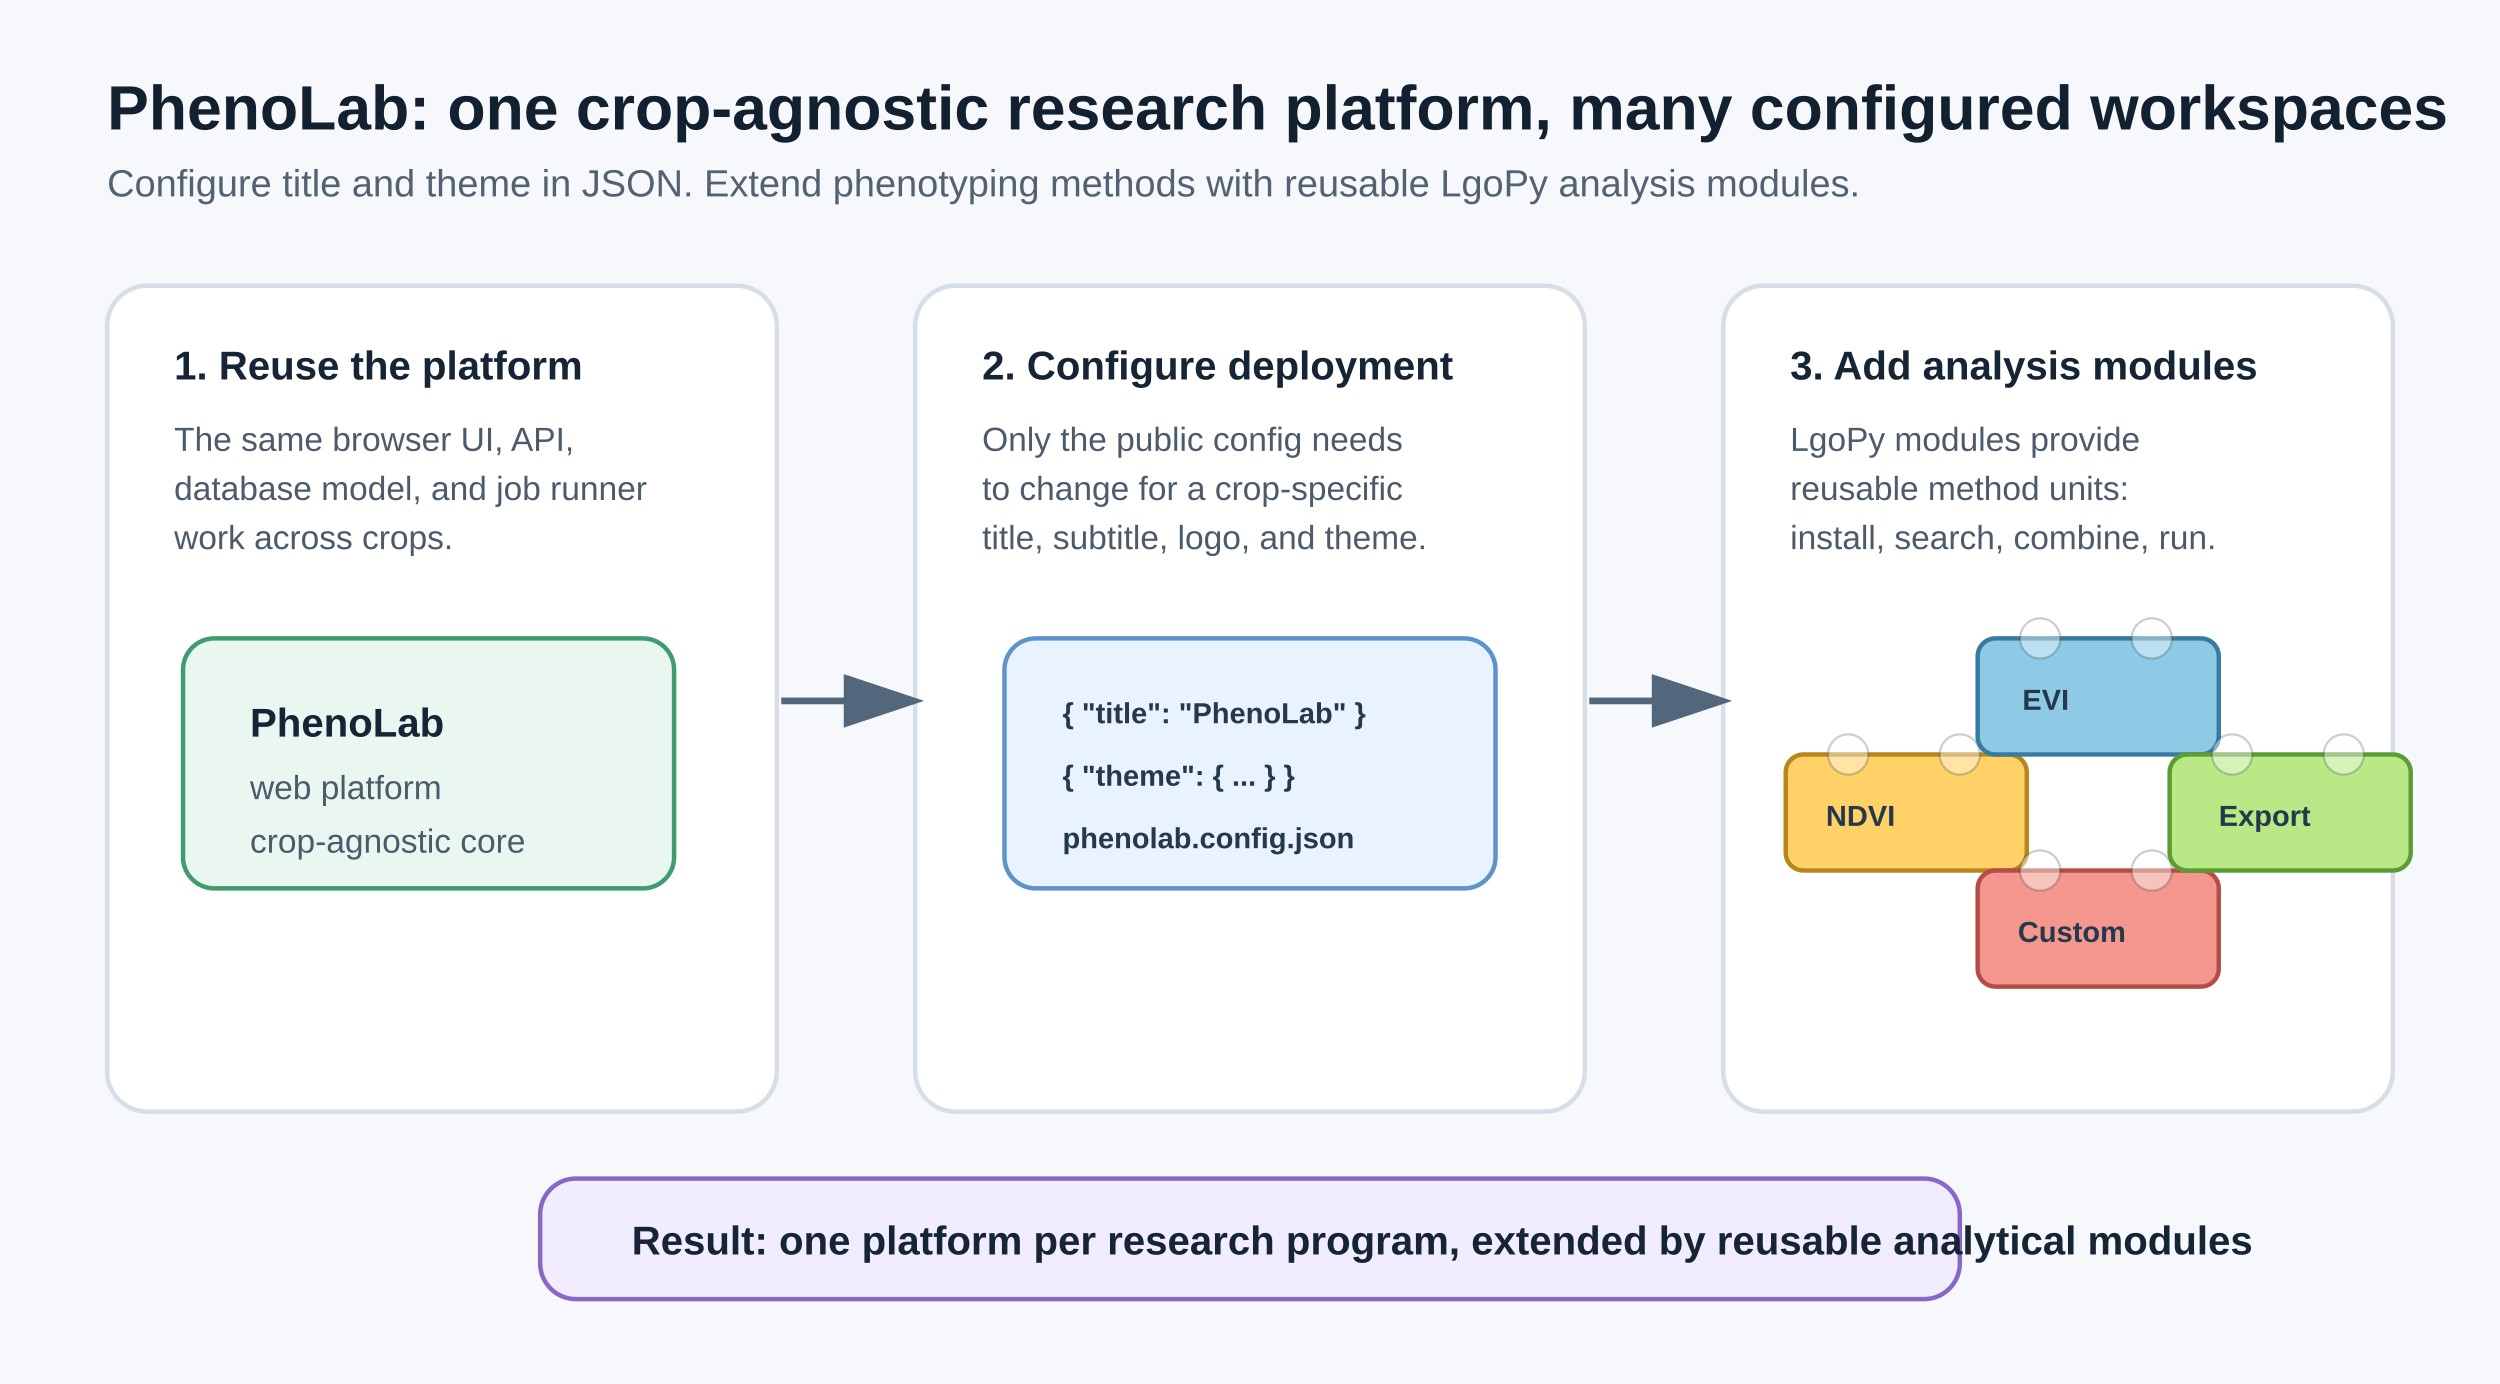
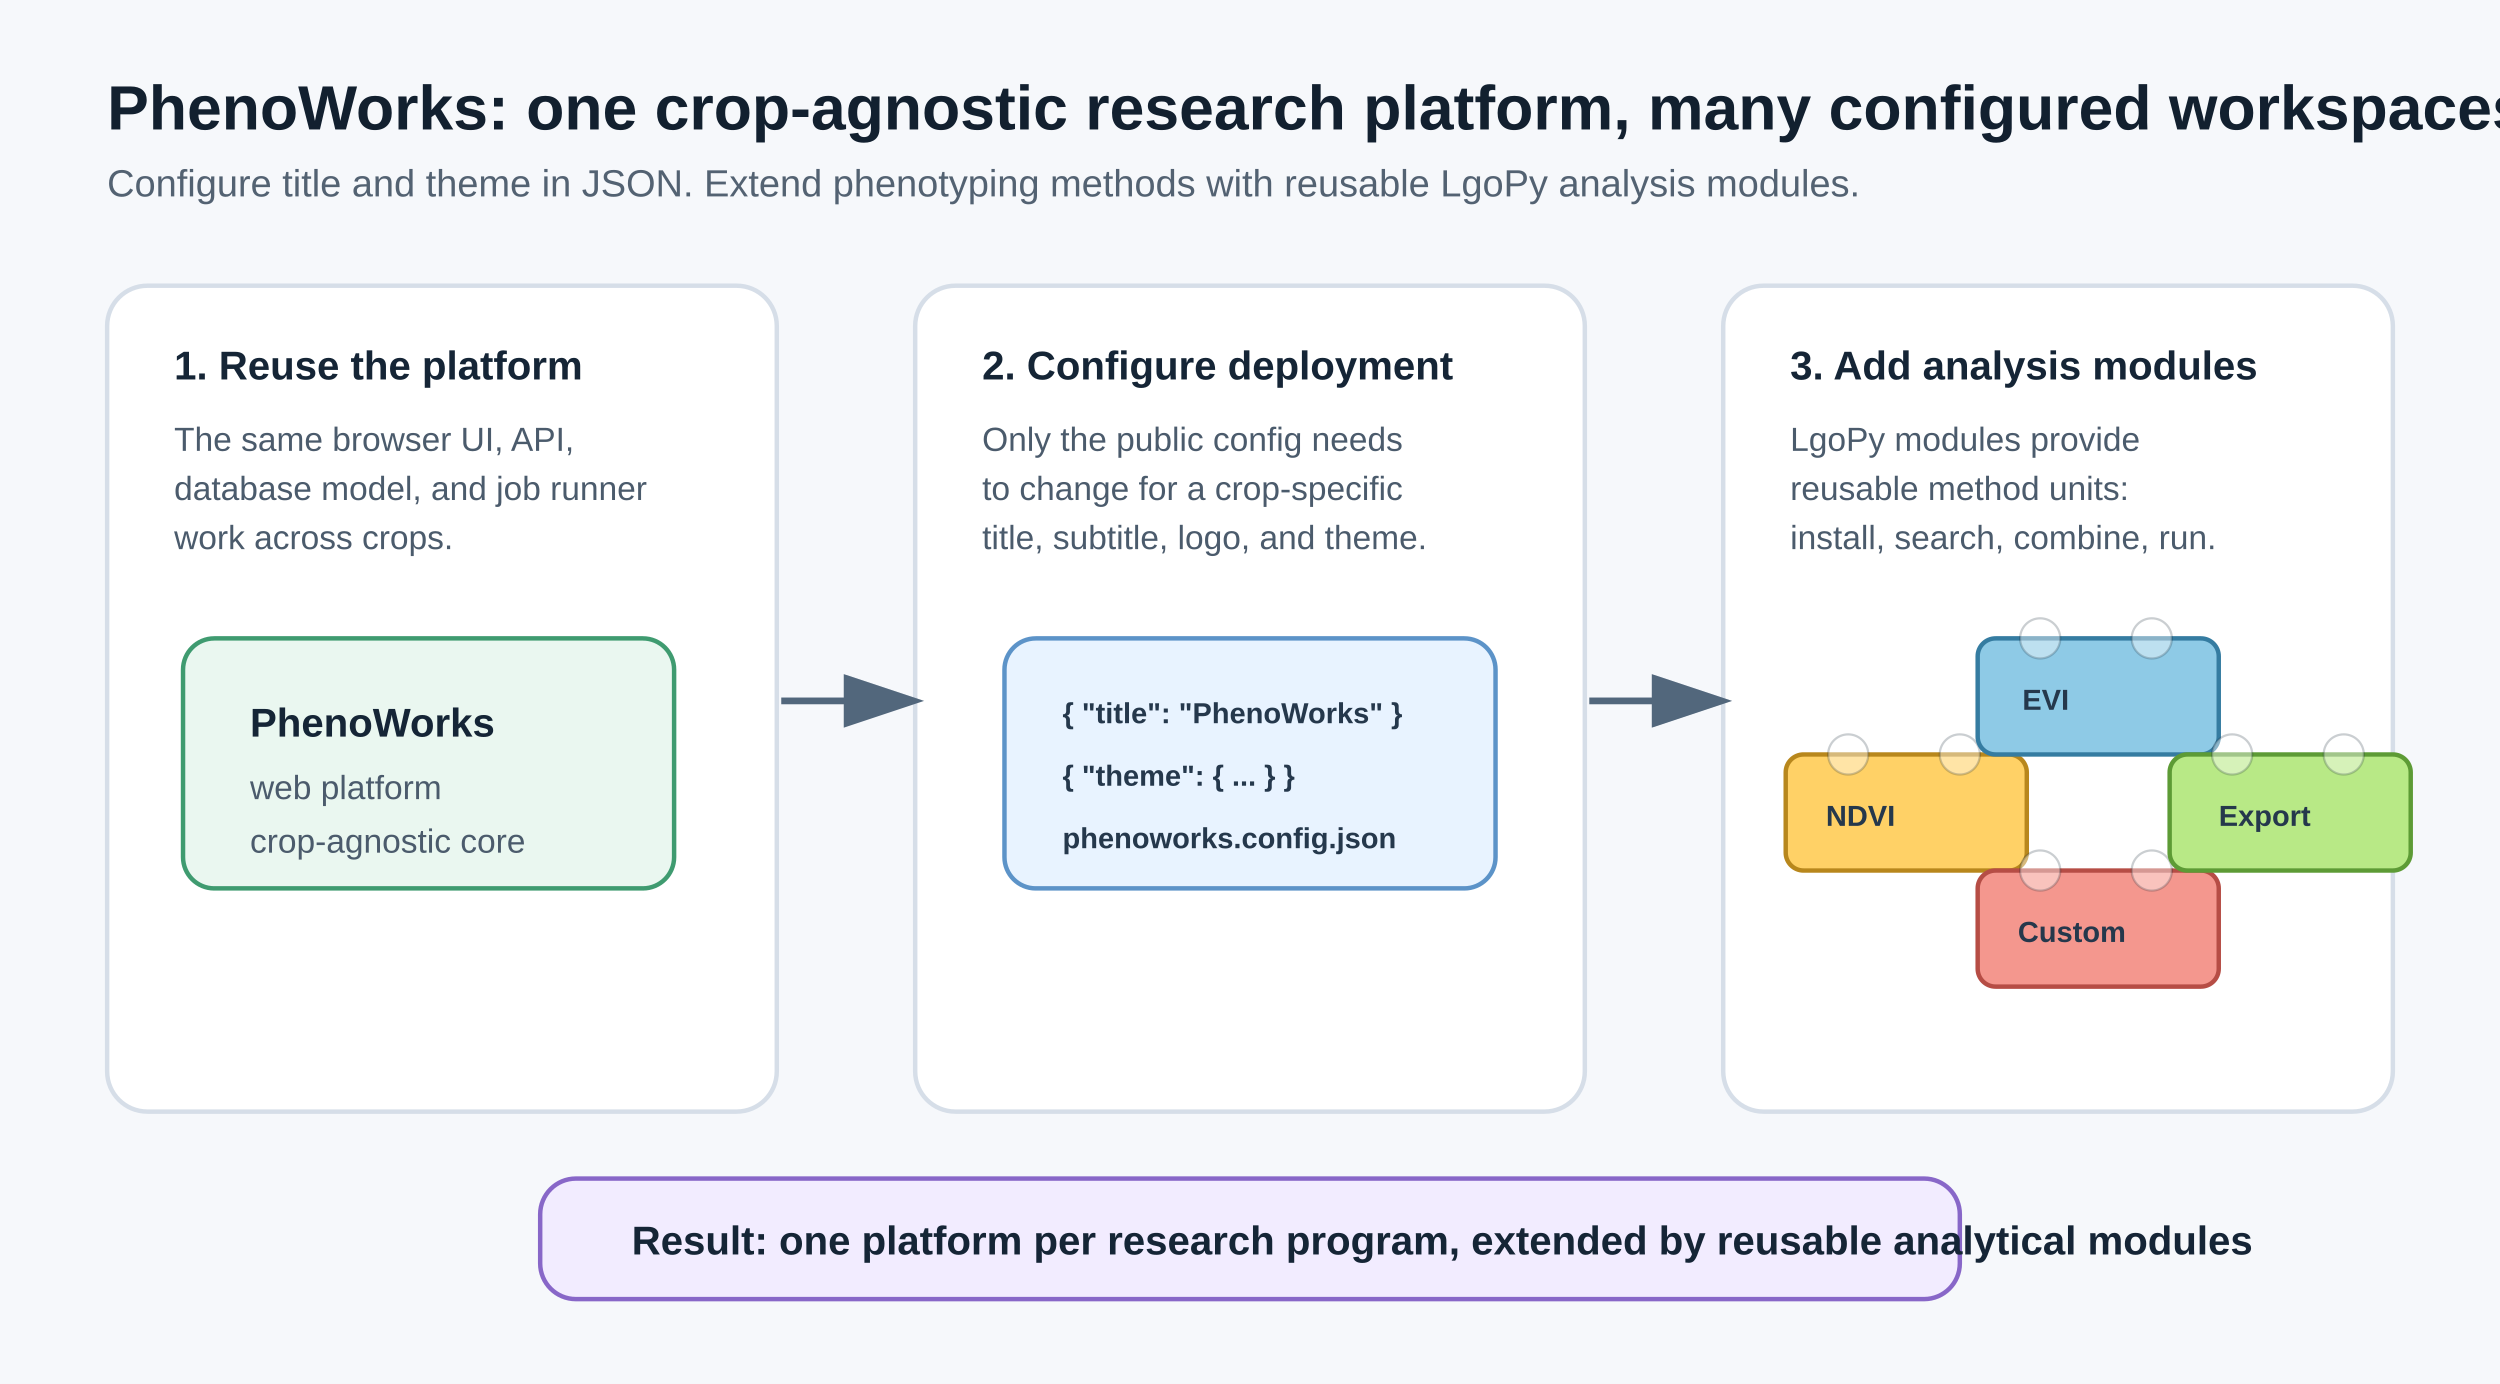
<svg xmlns="http://www.w3.org/2000/svg" width="1120" height="620" viewBox="0 0 1120 620" role="img" aria-labelledby="title desc">
  <defs>
    <style>
      .bg { fill: #f6f8fb; }
      .panel { fill: #ffffff; stroke: #d6dee8; stroke-width: 2; rx: 18; }
      .title { font: 700 28px Arial, sans-serif; fill: #12202f; }
      .subtitle { font: 400 17px Arial, sans-serif; fill: #536272; }
      .label { font: 700 18px Arial, sans-serif; fill: #152536; }
      .body { font: 400 15px Arial, sans-serif; fill: #4b5b6c; }
      .small { font: 700 13px Arial, sans-serif; fill: #25384c; }
      .arrow { stroke: #52677c; stroke-width: 3; fill: none; marker-end: url(#arrowhead); }
      .config { fill: #e8f3ff; stroke: #5c93c8; stroke-width: 2; }
      .app { fill: #eaf7f0; stroke: #3f9b70; stroke-width: 2; }
      .block1 { fill: #ffd166; stroke: #b8871c; stroke-width: 2; }
      .block2 { fill: #8ecae6; stroke: #357ca1; stroke-width: 2; }
      .block3 { fill: #f4978e; stroke: #b64d45; stroke-width: 2; }
      .block4 { fill: #b8e986; stroke: #5d9b35; stroke-width: 2; }
      .output { fill: #f2ecff; stroke: #8867c8; stroke-width: 2; }
      .stud { fill: rgba(255,255,255,.42); stroke: rgba(18,32,47,.22); stroke-width: 1; }
    </style>
    <marker id="arrowhead" markerWidth="12" markerHeight="8" refX="10" refY="4" orient="auto">
      <path d="M0,0 L12,4 L0,8 Z" fill="#52677c" />
    </marker>
  </defs>
  <rect class="bg" width="1120" height="620" />
-   <text x="48" y="58" class="title">PhenoLab: one crop-agnostic research platform, many configured workspaces</text>
+   <text x="48" y="58" class="title">PhenoWorks: one crop-agnostic research platform, many configured workspaces</text>
  <text x="48" y="88" class="subtitle">Configure title and theme in JSON. Extend phenotyping methods with reusable LgoPy analysis modules.</text>
  <rect x="48" y="128" width="300" height="370" class="panel" />
  <text x="78" y="170" class="label">1. Reuse the platform</text>
  <text x="78" y="202" class="body">The same browser UI, API,</text>
  <text x="78" y="224" class="body">database model, and job runner</text>
  <text x="78" y="246" class="body">work across crops.</text>
  <rect x="82" y="286" width="220" height="112" class="app" rx="14" />
-   <text x="112" y="330" class="label">PhenoLab</text>
+   <text x="112" y="330" class="label">PhenoWorks</text>
  <text x="112" y="358" class="body">web platform</text>
  <text x="112" y="382" class="body">crop-agnostic core</text>
  <rect x="410" y="128" width="300" height="370" class="panel" />
  <text x="440" y="170" class="label">2. Configure deployment</text>
  <text x="440" y="202" class="body">Only the public config needs</text>
  <text x="440" y="224" class="body">to change for a crop-specific</text>
  <text x="440" y="246" class="body">title, subtitle, logo, and theme.</text>
  <rect x="450" y="286" width="220" height="112" class="config" rx="14" />
-   <text x="476" y="324" class="small">{ "title": "PhenoLab" }</text>
+   <text x="476" y="324" class="small">{ "title": "PhenoWorks" }</text>
  <text x="476" y="352" class="small">{ "theme": { ... } }</text>
-   <text x="476" y="380" class="small">phenolab.config.json</text>
+   <text x="476" y="380" class="small">phenoworks.config.json</text>
  <rect x="772" y="128" width="300" height="370" class="panel" />
  <text x="802" y="170" class="label">3. Add analysis modules</text>
  <text x="802" y="202" class="body">LgoPy modules provide</text>
  <text x="802" y="224" class="body">reusable method units:</text>
  <text x="802" y="246" class="body">install, search, combine, run.</text>
  <g transform="translate(800 286)">
    <rect x="0" y="52" width="108" height="52" class="block1" rx="8" />
    <circle cx="28" cy="52" r="9" class="stud" />
    <circle cx="78" cy="52" r="9" class="stud" />
    <text x="18" y="84" class="small">NDVI</text>
    <rect x="86" y="0" width="108" height="52" class="block2" rx="8" />
    <circle cx="114" cy="0" r="9" class="stud" />
    <circle cx="164" cy="0" r="9" class="stud" />
    <text x="106" y="32" class="small">EVI</text>
    <rect x="86" y="104" width="108" height="52" class="block3" rx="8" />
    <circle cx="114" cy="104" r="9" class="stud" />
    <circle cx="164" cy="104" r="9" class="stud" />
    <text x="104" y="136" class="small">Custom</text>
    <rect x="172" y="52" width="108" height="52" class="block4" rx="8" />
    <circle cx="200" cy="52" r="9" class="stud" />
    <circle cx="250" cy="52" r="9" class="stud" />
    <text x="194" y="84" class="small">Export</text>
  </g>
  <path d="M350 314 C378 314 382 314 408 314" class="arrow" />
  <path d="M712 314 C740 314 744 314 770 314" class="arrow" />
  <rect x="242" y="528" width="636" height="54" class="output" rx="16" />
  <text x="283" y="562" class="label">Result: one platform per research program, extended by reusable analytical modules</text>
</svg>
